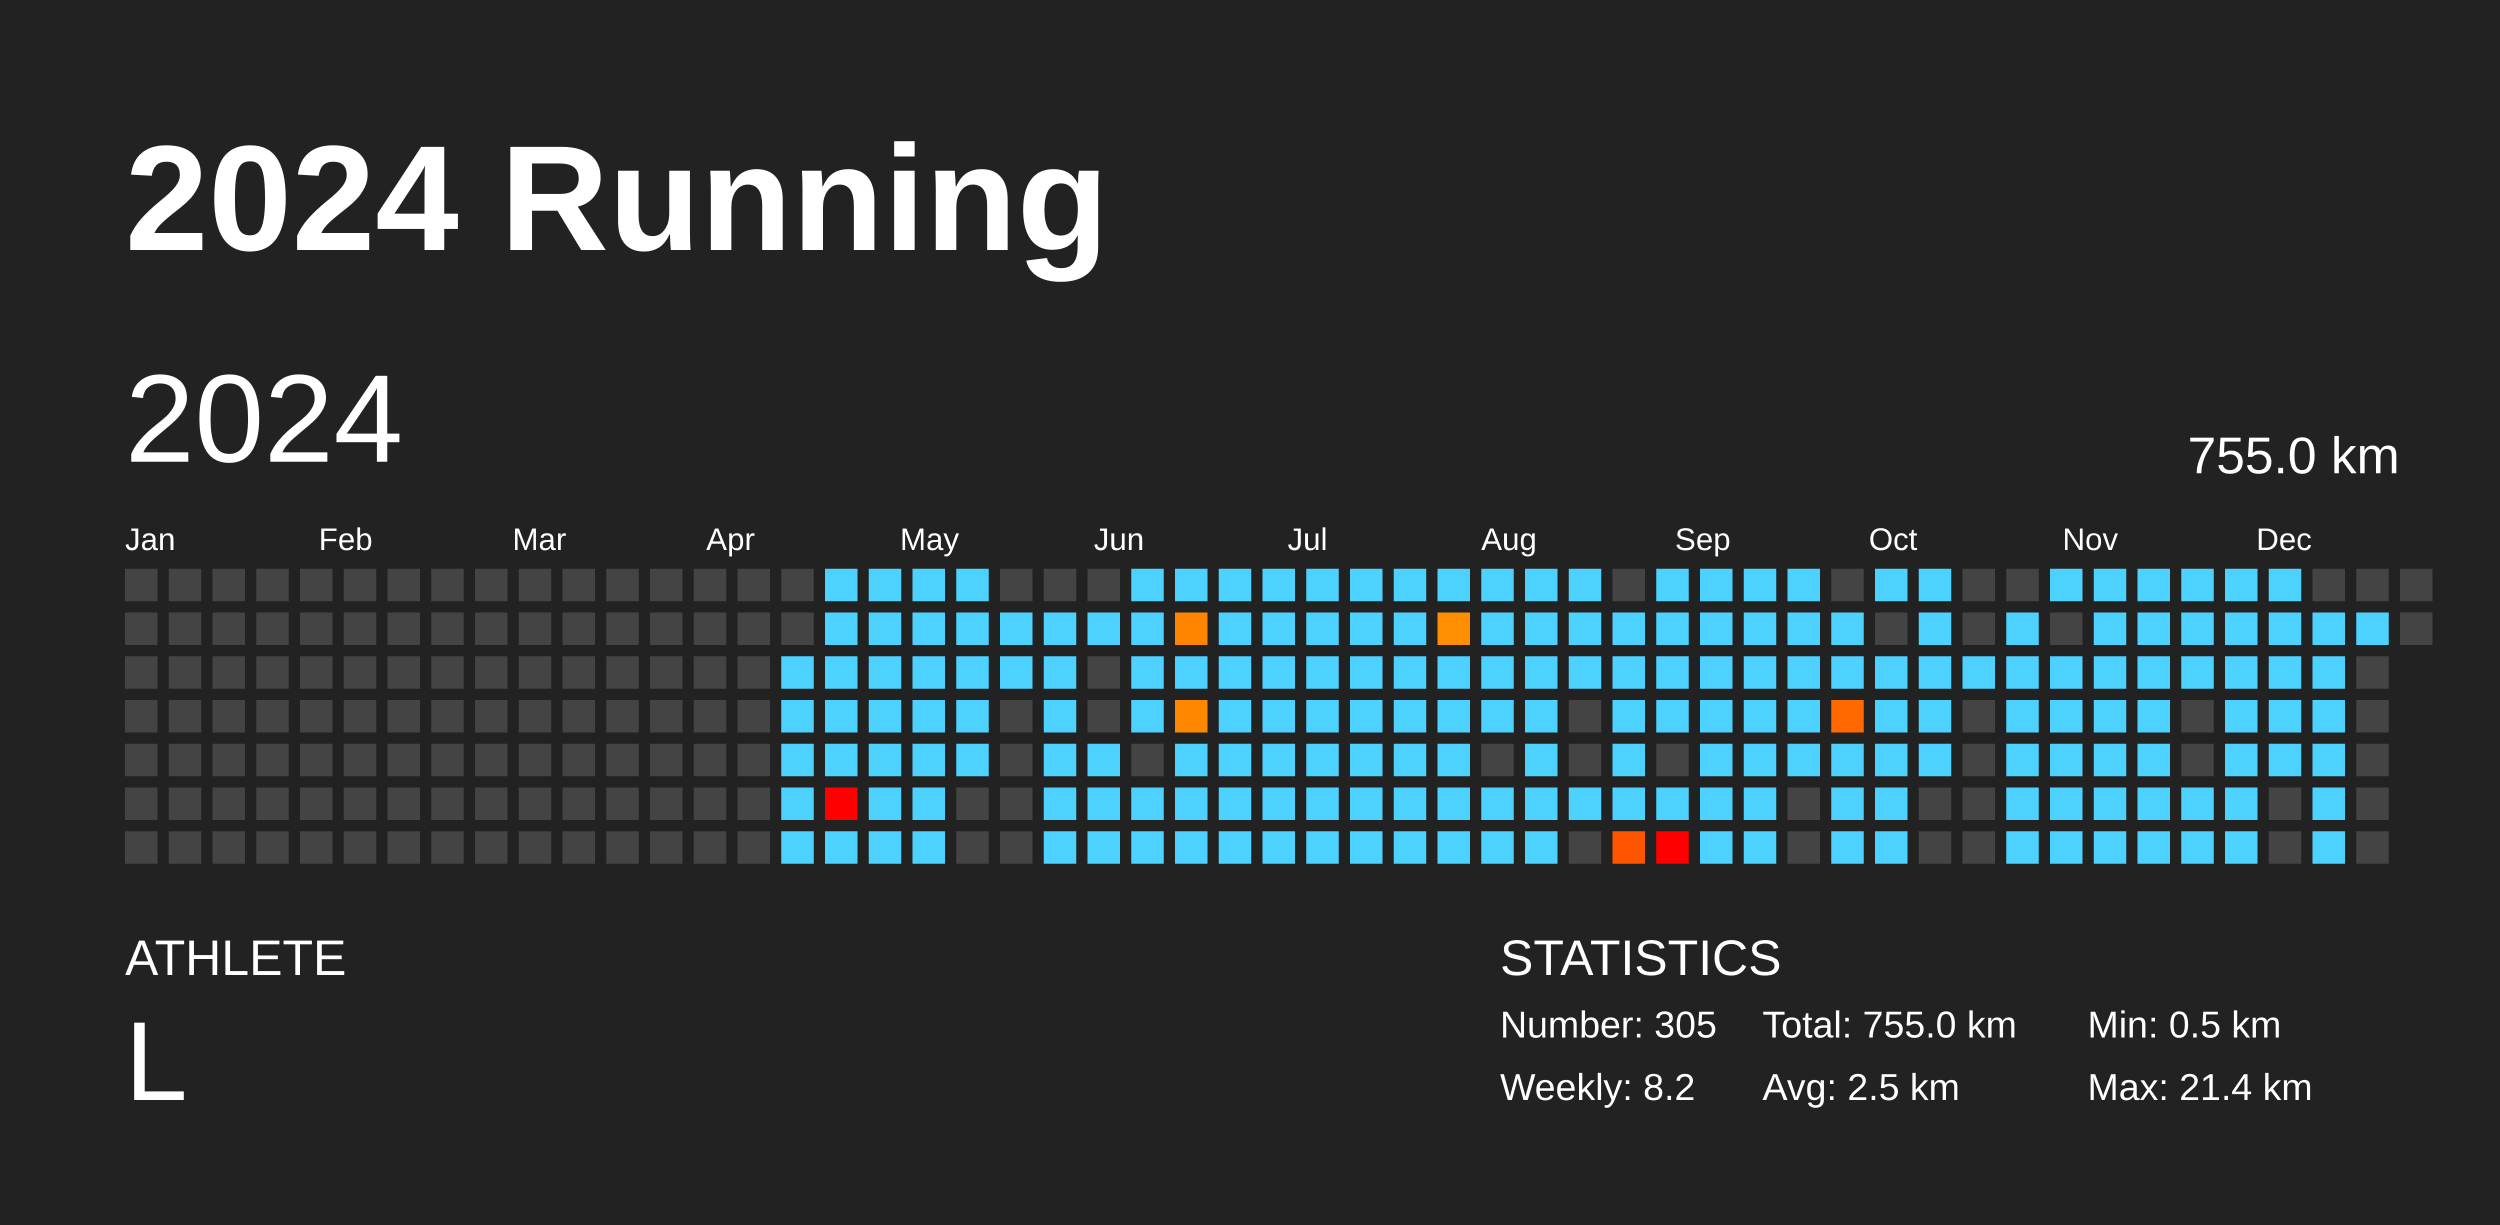
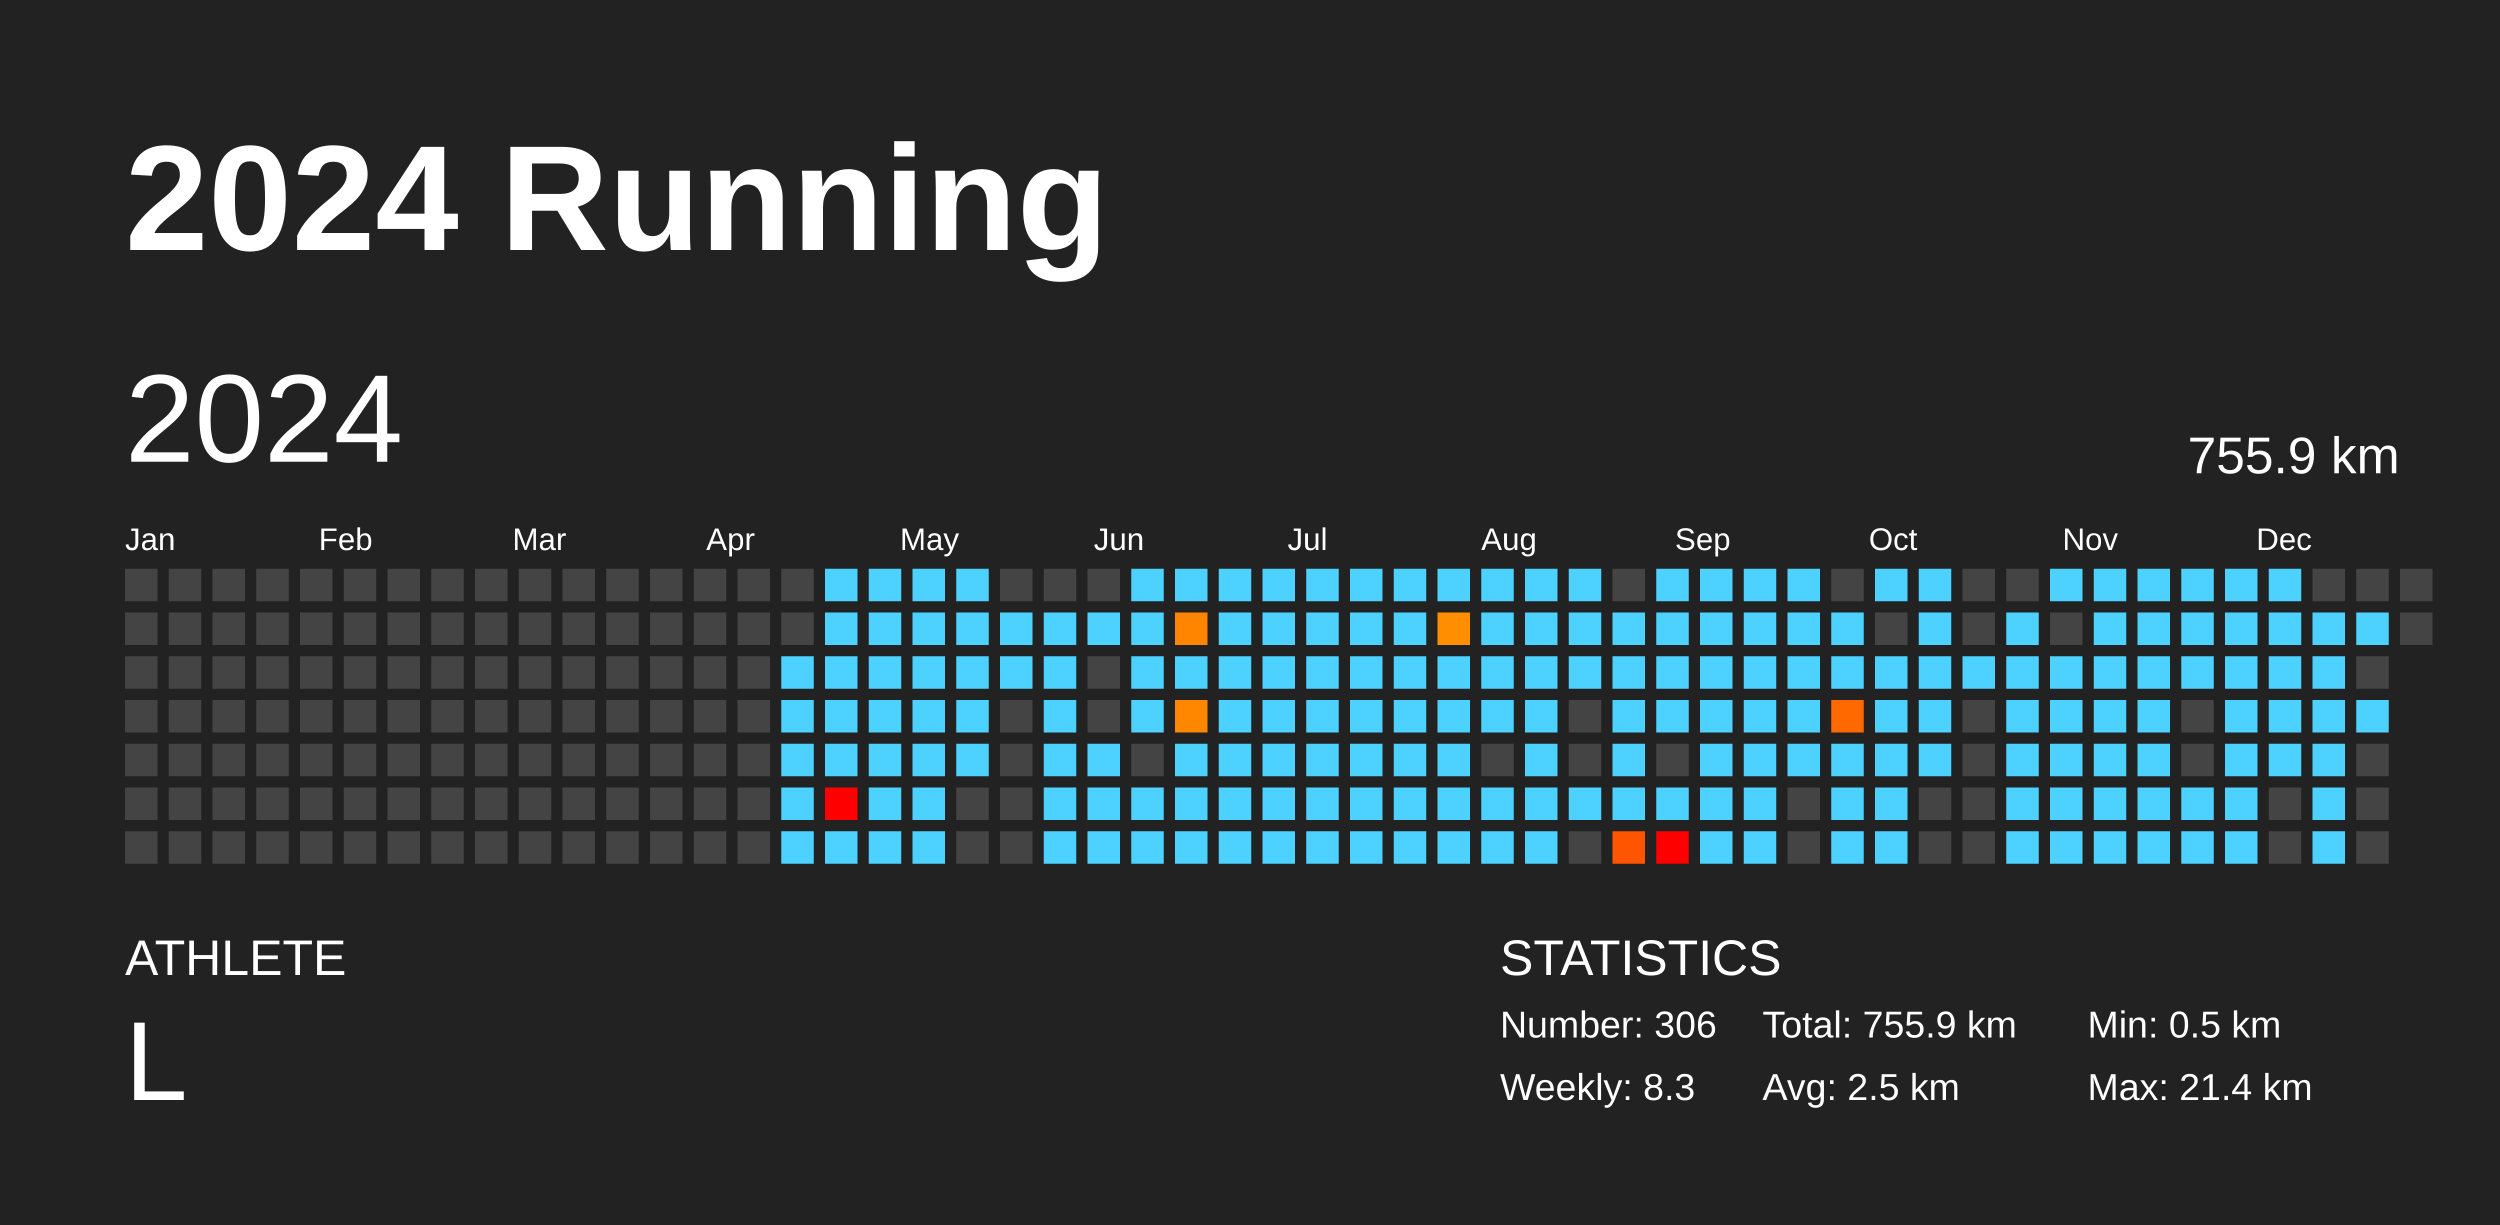
<svg xmlns="http://www.w3.org/2000/svg" baseProfile="full" height="98mm" version="1.1" viewBox="0,0,200,98" width="200mm">
  <defs />
  <rect fill="#222222" height="98" width="200" x="0" y="0" />
  <text fill="#FFFFFF" style="font-size:12px; font-family:Arial; font-weight:bold;" x="10" y="20">2024 Running</text>
  <text fill="#FFFFFF" style="font-size:4px; font-family:Arial" x="10" y="78">ATHLETE</text>
  <text fill="#FFFFFF" style="font-size:9px; font-family:Arial" x="10" y="88">L</text>
  <text fill="#FFFFFF" style="font-size:4px; font-family:Arial" x="120" y="78">STATISTICS</text>
-   <text fill="#FFFFFF" style="font-size:3px; font-family:Arial" x="120" y="83">Number: 305</text>
-   <text fill="#FFFFFF" style="font-size:3px; font-family:Arial" x="120" y="88">Weekly: 8.2</text>
-   <text fill="#FFFFFF" style="font-size:3px; font-family:Arial" x="141" y="83">Total: 755.0 km</text>
+   <text fill="#FFFFFF" style="font-size:3px; font-family:Arial" x="120" y="83">Number: 306</text>
+   <text fill="#FFFFFF" style="font-size:3px; font-family:Arial" x="120" y="88">Weekly: 8.3</text>
+   <text fill="#FFFFFF" style="font-size:3px; font-family:Arial" x="141" y="83">Total: 755.9 km</text>
  <text fill="#FFFFFF" style="font-size:3px; font-family:Arial" x="141" y="88">Avg: 2.5 km</text>
  <text fill="#FFFFFF" style="font-size:3px; font-family:Arial" x="167" y="83">Min: 0.5 km</text>
  <text fill="#FFFFFF" style="font-size:3px; font-family:Arial" x="167" y="88">Max: 21.4 km</text>
  <text dominant-baseline="hanging" fill="#FFFFFF" style="font-size:10.0px; font-family:Arial;" x="10" y="30">2024</text>
-   <text dominant-baseline="hanging" fill="#FFFFFF" style="font-size:4.125px; font-family:Arial;" x="175" y="35">755.0 km</text>
+   <text dominant-baseline="hanging" fill="#FFFFFF" style="font-size:4.125px; font-family:Arial;" x="175" y="35">755.9 km</text>
  <text fill="#FFFFFF" style="font-size:2.5px; font-family:Arial" x="10.0" y="44">Jan</text>
  <text fill="#FFFFFF" style="font-size:2.5px; font-family:Arial" x="25.5" y="44">Feb</text>
  <text fill="#FFFFFF" style="font-size:2.5px; font-family:Arial" x="41.0" y="44">Mar</text>
  <text fill="#FFFFFF" style="font-size:2.5px; font-family:Arial" x="56.5" y="44">Apr</text>
  <text fill="#FFFFFF" style="font-size:2.5px; font-family:Arial" x="72.0" y="44">May</text>
  <text fill="#FFFFFF" style="font-size:2.5px; font-family:Arial" x="87.5" y="44">Jun</text>
  <text fill="#FFFFFF" style="font-size:2.5px; font-family:Arial" x="103.0" y="44">Jul</text>
  <text fill="#FFFFFF" style="font-size:2.5px; font-family:Arial" x="118.5" y="44">Aug</text>
  <text fill="#FFFFFF" style="font-size:2.5px; font-family:Arial" x="134.0" y="44">Sep</text>
  <text fill="#FFFFFF" style="font-size:2.5px; font-family:Arial" x="149.5" y="44">Oct</text>
  <text fill="#FFFFFF" style="font-size:2.5px; font-family:Arial" x="165.0" y="44">Nov</text>
  <text fill="#FFFFFF" style="font-size:2.5px; font-family:Arial" x="180.5" y="44">Dec</text>
  <rect fill="#444444" height="2.6" width="2.6" x="10.0" y="45.5" />
  <rect fill="#444444" height="2.6" width="2.6" x="10.0" y="49.0" />
  <rect fill="#444444" height="2.6" width="2.6" x="10.0" y="52.5" />
  <rect fill="#444444" height="2.6" width="2.6" x="10.0" y="56.0" />
  <rect fill="#444444" height="2.6" width="2.6" x="10.0" y="59.5" />
  <rect fill="#444444" height="2.6" width="2.6" x="10.0" y="63.0" />
  <rect fill="#444444" height="2.6" width="2.6" x="10.0" y="66.5" />
  <rect fill="#444444" height="2.6" width="2.6" x="13.5" y="45.5" />
  <rect fill="#444444" height="2.6" width="2.6" x="13.5" y="49.0" />
  <rect fill="#444444" height="2.6" width="2.6" x="13.5" y="52.5" />
  <rect fill="#444444" height="2.6" width="2.6" x="13.5" y="56.0" />
  <rect fill="#444444" height="2.6" width="2.6" x="13.5" y="59.5" />
  <rect fill="#444444" height="2.6" width="2.6" x="13.5" y="63.0" />
  <rect fill="#444444" height="2.6" width="2.6" x="13.5" y="66.5" />
  <rect fill="#444444" height="2.6" width="2.6" x="17.0" y="45.5" />
  <rect fill="#444444" height="2.6" width="2.6" x="17.0" y="49.0" />
  <rect fill="#444444" height="2.6" width="2.6" x="17.0" y="52.5" />
  <rect fill="#444444" height="2.6" width="2.6" x="17.0" y="56.0" />
  <rect fill="#444444" height="2.6" width="2.6" x="17.0" y="59.5" />
  <rect fill="#444444" height="2.6" width="2.6" x="17.0" y="63.0" />
  <rect fill="#444444" height="2.6" width="2.6" x="17.0" y="66.5" />
  <rect fill="#444444" height="2.6" width="2.6" x="20.5" y="45.5" />
  <rect fill="#444444" height="2.6" width="2.6" x="20.5" y="49.0" />
  <rect fill="#444444" height="2.6" width="2.6" x="20.5" y="52.5" />
  <rect fill="#444444" height="2.6" width="2.6" x="20.5" y="56.0" />
  <rect fill="#444444" height="2.6" width="2.6" x="20.5" y="59.5" />
  <rect fill="#444444" height="2.6" width="2.6" x="20.5" y="63.0" />
  <rect fill="#444444" height="2.6" width="2.6" x="20.5" y="66.5" />
  <rect fill="#444444" height="2.6" width="2.6" x="24.0" y="45.5" />
  <rect fill="#444444" height="2.6" width="2.6" x="24.0" y="49.0" />
  <rect fill="#444444" height="2.6" width="2.6" x="24.0" y="52.5" />
  <rect fill="#444444" height="2.6" width="2.6" x="24.0" y="56.0" />
  <rect fill="#444444" height="2.6" width="2.6" x="24.0" y="59.5" />
  <rect fill="#444444" height="2.6" width="2.6" x="24.0" y="63.0" />
  <rect fill="#444444" height="2.6" width="2.6" x="24.0" y="66.5" />
  <rect fill="#444444" height="2.6" width="2.6" x="27.5" y="45.5" />
  <rect fill="#444444" height="2.6" width="2.6" x="27.5" y="49.0" />
  <rect fill="#444444" height="2.6" width="2.6" x="27.5" y="52.5" />
  <rect fill="#444444" height="2.6" width="2.6" x="27.5" y="56.0" />
  <rect fill="#444444" height="2.6" width="2.6" x="27.5" y="59.5" />
  <rect fill="#444444" height="2.6" width="2.6" x="27.5" y="63.0" />
  <rect fill="#444444" height="2.6" width="2.6" x="27.5" y="66.5" />
  <rect fill="#444444" height="2.6" width="2.6" x="31.0" y="45.5" />
  <rect fill="#444444" height="2.6" width="2.6" x="31.0" y="49.0" />
  <rect fill="#444444" height="2.6" width="2.6" x="31.0" y="52.5" />
  <rect fill="#444444" height="2.6" width="2.6" x="31.0" y="56.0" />
  <rect fill="#444444" height="2.6" width="2.6" x="31.0" y="59.5" />
  <rect fill="#444444" height="2.6" width="2.6" x="31.0" y="63.0" />
  <rect fill="#444444" height="2.6" width="2.6" x="31.0" y="66.5" />
  <rect fill="#444444" height="2.6" width="2.6" x="34.5" y="45.5" />
  <rect fill="#444444" height="2.6" width="2.6" x="34.5" y="49.0" />
  <rect fill="#444444" height="2.6" width="2.6" x="34.5" y="52.5" />
  <rect fill="#444444" height="2.6" width="2.6" x="34.5" y="56.0" />
  <rect fill="#444444" height="2.6" width="2.6" x="34.5" y="59.5" />
  <rect fill="#444444" height="2.6" width="2.6" x="34.5" y="63.0" />
  <rect fill="#444444" height="2.6" width="2.6" x="34.5" y="66.5" />
  <rect fill="#444444" height="2.6" width="2.6" x="38.0" y="45.5" />
  <rect fill="#444444" height="2.6" width="2.6" x="38.0" y="49.0" />
  <rect fill="#444444" height="2.6" width="2.6" x="38.0" y="52.5" />
  <rect fill="#444444" height="2.6" width="2.6" x="38.0" y="56.0" />
  <rect fill="#444444" height="2.6" width="2.6" x="38.0" y="59.5" />
  <rect fill="#444444" height="2.6" width="2.6" x="38.0" y="63.0" />
  <rect fill="#444444" height="2.6" width="2.6" x="38.0" y="66.5" />
  <rect fill="#444444" height="2.6" width="2.6" x="41.5" y="45.5" />
  <rect fill="#444444" height="2.6" width="2.6" x="41.5" y="49.0" />
  <rect fill="#444444" height="2.6" width="2.6" x="41.5" y="52.5" />
  <rect fill="#444444" height="2.6" width="2.6" x="41.5" y="56.0" />
  <rect fill="#444444" height="2.6" width="2.6" x="41.5" y="59.5" />
  <rect fill="#444444" height="2.6" width="2.6" x="41.5" y="63.0" />
  <rect fill="#444444" height="2.6" width="2.6" x="41.5" y="66.5" />
  <rect fill="#444444" height="2.6" width="2.6" x="45.0" y="45.5" />
  <rect fill="#444444" height="2.6" width="2.6" x="45.0" y="49.0" />
  <rect fill="#444444" height="2.6" width="2.6" x="45.0" y="52.5" />
  <rect fill="#444444" height="2.6" width="2.6" x="45.0" y="56.0" />
  <rect fill="#444444" height="2.6" width="2.6" x="45.0" y="59.5" />
  <rect fill="#444444" height="2.6" width="2.6" x="45.0" y="63.0" />
  <rect fill="#444444" height="2.6" width="2.6" x="45.0" y="66.5" />
  <rect fill="#444444" height="2.6" width="2.6" x="48.5" y="45.5" />
  <rect fill="#444444" height="2.6" width="2.6" x="48.5" y="49.0" />
  <rect fill="#444444" height="2.6" width="2.6" x="48.5" y="52.5" />
  <rect fill="#444444" height="2.6" width="2.6" x="48.5" y="56.0" />
  <rect fill="#444444" height="2.6" width="2.6" x="48.5" y="59.5" />
  <rect fill="#444444" height="2.6" width="2.6" x="48.5" y="63.0" />
  <rect fill="#444444" height="2.6" width="2.6" x="48.5" y="66.5" />
  <rect fill="#444444" height="2.6" width="2.6" x="52.0" y="45.5" />
  <rect fill="#444444" height="2.6" width="2.6" x="52.0" y="49.0" />
  <rect fill="#444444" height="2.6" width="2.6" x="52.0" y="52.5" />
  <rect fill="#444444" height="2.6" width="2.6" x="52.0" y="56.0" />
  <rect fill="#444444" height="2.6" width="2.6" x="52.0" y="59.5" />
  <rect fill="#444444" height="2.6" width="2.6" x="52.0" y="63.0" />
  <rect fill="#444444" height="2.6" width="2.6" x="52.0" y="66.5" />
  <rect fill="#444444" height="2.6" width="2.6" x="55.5" y="45.5" />
  <rect fill="#444444" height="2.6" width="2.6" x="55.5" y="49.0" />
  <rect fill="#444444" height="2.6" width="2.6" x="55.5" y="52.5" />
  <rect fill="#444444" height="2.6" width="2.6" x="55.5" y="56.0" />
  <rect fill="#444444" height="2.6" width="2.6" x="55.5" y="59.5" />
  <rect fill="#444444" height="2.6" width="2.6" x="55.5" y="63.0" />
  <rect fill="#444444" height="2.6" width="2.6" x="55.5" y="66.5" />
  <rect fill="#444444" height="2.6" width="2.6" x="59.0" y="45.5" />
  <rect fill="#444444" height="2.6" width="2.6" x="59.0" y="49.0" />
  <rect fill="#444444" height="2.6" width="2.6" x="59.0" y="52.5" />
  <rect fill="#444444" height="2.6" width="2.6" x="59.0" y="56.0" />
  <rect fill="#444444" height="2.6" width="2.6" x="59.0" y="59.5" />
  <rect fill="#444444" height="2.6" width="2.6" x="59.0" y="63.0" />
  <rect fill="#444444" height="2.6" width="2.6" x="59.0" y="66.5" />
  <rect fill="#444444" height="2.6" width="2.6" x="62.5" y="45.5" />
  <rect fill="#444444" height="2.6" width="2.6" x="62.5" y="49.0" />
  <rect fill="#4dd2ff" height="2.6" width="2.6" x="62.5" y="52.5" />
  <rect fill="#4dd2ff" height="2.6" width="2.6" x="62.5" y="56.0" />
  <rect fill="#4dd2ff" height="2.6" width="2.6" x="62.5" y="59.5" />
  <rect fill="#4dd2ff" height="2.6" width="2.6" x="62.5" y="63.0" />
  <rect fill="#4dd2ff" height="2.6" width="2.6" x="62.5" y="66.5" />
  <rect fill="#4dd2ff" height="2.6" width="2.6" x="66.0" y="45.5" />
  <rect fill="#4dd2ff" height="2.6" width="2.6" x="66.0" y="49.0" />
  <rect fill="#4dd2ff" height="2.6" width="2.6" x="66.0" y="52.5" />
  <rect fill="#4dd2ff" height="2.6" width="2.6" x="66.0" y="56.0" />
  <rect fill="#4dd2ff" height="2.6" width="2.6" x="66.0" y="59.5" />
  <rect fill="red" height="2.6" width="2.6" x="66.0" y="63.0" />
  <rect fill="#4dd2ff" height="2.6" width="2.6" x="66.0" y="66.5" />
  <rect fill="#4dd2ff" height="2.6" width="2.6" x="69.5" y="45.5" />
  <rect fill="#4dd2ff" height="2.6" width="2.6" x="69.5" y="49.0" />
  <rect fill="#4dd2ff" height="2.6" width="2.6" x="69.5" y="52.5" />
  <rect fill="#4dd2ff" height="2.6" width="2.6" x="69.5" y="56.0" />
  <rect fill="#4dd2ff" height="2.6" width="2.6" x="69.5" y="59.5" />
  <rect fill="#4dd2ff" height="2.6" width="2.6" x="69.5" y="63.0" />
  <rect fill="#4dd2ff" height="2.6" width="2.6" x="69.5" y="66.5" />
  <rect fill="#4dd2ff" height="2.6" width="2.6" x="73.0" y="45.5" />
  <rect fill="#4dd2ff" height="2.6" width="2.6" x="73.0" y="49.0" />
  <rect fill="#4dd2ff" height="2.6" width="2.6" x="73.0" y="52.5" />
  <rect fill="#4dd2ff" height="2.6" width="2.6" x="73.0" y="56.0" />
  <rect fill="#4dd2ff" height="2.6" width="2.6" x="73.0" y="59.5" />
  <rect fill="#4dd2ff" height="2.6" width="2.6" x="73.0" y="63.0" />
  <rect fill="#4dd2ff" height="2.6" width="2.6" x="73.0" y="66.5" />
  <rect fill="#4dd2ff" height="2.6" width="2.6" x="76.5" y="45.5" />
  <rect fill="#4dd2ff" height="2.6" width="2.6" x="76.5" y="49.0" />
  <rect fill="#4dd2ff" height="2.6" width="2.6" x="76.5" y="52.5" />
  <rect fill="#4dd2ff" height="2.6" width="2.6" x="76.5" y="56.0" />
  <rect fill="#4dd2ff" height="2.6" width="2.6" x="76.5" y="59.5" />
  <rect fill="#444444" height="2.6" width="2.6" x="76.5" y="63.0" />
  <rect fill="#444444" height="2.6" width="2.6" x="76.5" y="66.5" />
  <rect fill="#444444" height="2.6" width="2.6" x="80.0" y="45.5" />
  <rect fill="#4dd2ff" height="2.6" width="2.6" x="80.0" y="49.0" />
  <rect fill="#4dd2ff" height="2.6" width="2.6" x="80.0" y="52.5" />
  <rect fill="#444444" height="2.6" width="2.6" x="80.0" y="56.0" />
  <rect fill="#444444" height="2.6" width="2.6" x="80.0" y="59.5" />
  <rect fill="#444444" height="2.6" width="2.6" x="80.0" y="63.0" />
  <rect fill="#444444" height="2.6" width="2.6" x="80.0" y="66.5" />
  <rect fill="#444444" height="2.6" width="2.6" x="83.5" y="45.5" />
  <rect fill="#4dd2ff" height="2.6" width="2.6" x="83.5" y="49.0" />
  <rect fill="#4dd2ff" height="2.6" width="2.6" x="83.5" y="52.5" />
  <rect fill="#4dd2ff" height="2.6" width="2.6" x="83.5" y="56.0" />
  <rect fill="#4dd2ff" height="2.6" width="2.6" x="83.5" y="59.5" />
  <rect fill="#4dd2ff" height="2.6" width="2.6" x="83.5" y="63.0" />
  <rect fill="#4dd2ff" height="2.6" width="2.6" x="83.5" y="66.5" />
  <rect fill="#444444" height="2.6" width="2.6" x="87.0" y="45.5" />
  <rect fill="#4dd2ff" height="2.6" width="2.6" x="87.0" y="49.0" />
  <rect fill="#444444" height="2.6" width="2.6" x="87.0" y="52.5" />
  <rect fill="#444444" height="2.6" width="2.6" x="87.0" y="56.0" />
  <rect fill="#4dd2ff" height="2.6" width="2.6" x="87.0" y="59.5" />
  <rect fill="#4dd2ff" height="2.6" width="2.6" x="87.0" y="63.0" />
  <rect fill="#4dd2ff" height="2.6" width="2.6" x="87.0" y="66.5" />
  <rect fill="#4dd2ff" height="2.6" width="2.6" x="90.5" y="45.5" />
  <rect fill="#4dd2ff" height="2.6" width="2.6" x="90.5" y="49.0" />
  <rect fill="#4dd2ff" height="2.6" width="2.6" x="90.5" y="52.5" />
  <rect fill="#4dd2ff" height="2.6" width="2.6" x="90.5" y="56.0" />
  <rect fill="#444444" height="2.6" width="2.6" x="90.5" y="59.5" />
  <rect fill="#4dd2ff" height="2.6" width="2.6" x="90.5" y="63.0" />
  <rect fill="#4dd2ff" height="2.6" width="2.6" x="90.5" y="66.5" />
  <rect fill="#4dd2ff" height="2.6" width="2.6" x="94.0" y="45.5" />
  <rect fill="#ff8400" height="2.6" width="2.6" x="94.0" y="49.0" />
  <rect fill="#4dd2ff" height="2.6" width="2.6" x="94.0" y="52.5" />
  <rect fill="#ff8700" height="2.6" width="2.6" x="94.0" y="56.0" />
  <rect fill="#4dd2ff" height="2.6" width="2.6" x="94.0" y="59.5" />
  <rect fill="#4dd2ff" height="2.6" width="2.6" x="94.0" y="63.0" />
  <rect fill="#4dd2ff" height="2.6" width="2.6" x="94.0" y="66.5" />
  <rect fill="#4dd2ff" height="2.6" width="2.6" x="97.5" y="45.5" />
  <rect fill="#4dd2ff" height="2.6" width="2.6" x="97.5" y="49.0" />
  <rect fill="#4dd2ff" height="2.6" width="2.6" x="97.5" y="52.5" />
  <rect fill="#4dd2ff" height="2.6" width="2.6" x="97.5" y="56.0" />
  <rect fill="#4dd2ff" height="2.6" width="2.6" x="97.5" y="59.5" />
  <rect fill="#4dd2ff" height="2.6" width="2.6" x="97.5" y="63.0" />
  <rect fill="#4dd2ff" height="2.6" width="2.6" x="97.5" y="66.5" />
  <rect fill="#4dd2ff" height="2.6" width="2.6" x="101.0" y="45.5" />
  <rect fill="#4dd2ff" height="2.6" width="2.6" x="101.0" y="49.0" />
  <rect fill="#4dd2ff" height="2.6" width="2.6" x="101.0" y="52.5" />
  <rect fill="#4dd2ff" height="2.6" width="2.6" x="101.0" y="56.0" />
  <rect fill="#4dd2ff" height="2.6" width="2.6" x="101.0" y="59.5" />
  <rect fill="#4dd2ff" height="2.6" width="2.6" x="101.0" y="63.0" />
  <rect fill="#4dd2ff" height="2.6" width="2.6" x="101.0" y="66.5" />
  <rect fill="#4dd2ff" height="2.6" width="2.6" x="104.5" y="45.5" />
  <rect fill="#4dd2ff" height="2.6" width="2.6" x="104.5" y="49.0" />
  <rect fill="#4dd2ff" height="2.6" width="2.6" x="104.5" y="52.5" />
  <rect fill="#4dd2ff" height="2.6" width="2.6" x="104.5" y="56.0" />
  <rect fill="#4dd2ff" height="2.6" width="2.6" x="104.5" y="59.5" />
  <rect fill="#4dd2ff" height="2.6" width="2.6" x="104.5" y="63.0" />
  <rect fill="#4dd2ff" height="2.6" width="2.6" x="104.5" y="66.5" />
  <rect fill="#4dd2ff" height="2.6" width="2.6" x="108.0" y="45.5" />
  <rect fill="#4dd2ff" height="2.6" width="2.6" x="108.0" y="49.0" />
  <rect fill="#4dd2ff" height="2.6" width="2.6" x="108.0" y="52.5" />
  <rect fill="#4dd2ff" height="2.6" width="2.6" x="108.0" y="56.0" />
  <rect fill="#4dd2ff" height="2.6" width="2.6" x="108.0" y="59.5" />
  <rect fill="#4dd2ff" height="2.6" width="2.6" x="108.0" y="63.0" />
  <rect fill="#4dd2ff" height="2.6" width="2.6" x="108.0" y="66.5" />
  <rect fill="#4dd2ff" height="2.6" width="2.6" x="111.5" y="45.5" />
  <rect fill="#4dd2ff" height="2.6" width="2.6" x="111.5" y="49.0" />
  <rect fill="#4dd2ff" height="2.6" width="2.6" x="111.5" y="52.5" />
  <rect fill="#4dd2ff" height="2.6" width="2.6" x="111.5" y="56.0" />
  <rect fill="#4dd2ff" height="2.6" width="2.6" x="111.5" y="59.5" />
  <rect fill="#4dd2ff" height="2.6" width="2.6" x="111.5" y="63.0" />
  <rect fill="#4dd2ff" height="2.6" width="2.6" x="111.5" y="66.5" />
  <rect fill="#4dd2ff" height="2.6" width="2.6" x="115.0" y="45.5" />
  <rect fill="#ff8e00" height="2.6" width="2.6" x="115.0" y="49.0" />
  <rect fill="#4dd2ff" height="2.6" width="2.6" x="115.0" y="52.5" />
  <rect fill="#4dd2ff" height="2.6" width="2.6" x="115.0" y="56.0" />
  <rect fill="#4dd2ff" height="2.6" width="2.6" x="115.0" y="59.5" />
  <rect fill="#4dd2ff" height="2.6" width="2.6" x="115.0" y="63.0" />
  <rect fill="#4dd2ff" height="2.6" width="2.6" x="115.0" y="66.5" />
  <rect fill="#4dd2ff" height="2.6" width="2.6" x="118.5" y="45.5" />
  <rect fill="#4dd2ff" height="2.6" width="2.6" x="118.5" y="49.0" />
  <rect fill="#4dd2ff" height="2.6" width="2.6" x="118.5" y="52.5" />
  <rect fill="#4dd2ff" height="2.6" width="2.6" x="118.5" y="56.0" />
  <rect fill="#444444" height="2.6" width="2.6" x="118.5" y="59.5" />
  <rect fill="#4dd2ff" height="2.6" width="2.6" x="118.5" y="63.0" />
  <rect fill="#4dd2ff" height="2.6" width="2.6" x="118.5" y="66.5" />
  <rect fill="#4dd2ff" height="2.6" width="2.6" x="122.0" y="45.5" />
  <rect fill="#4dd2ff" height="2.6" width="2.6" x="122.0" y="49.0" />
  <rect fill="#4dd2ff" height="2.6" width="2.6" x="122.0" y="52.5" />
  <rect fill="#4dd2ff" height="2.6" width="2.6" x="122.0" y="56.0" />
  <rect fill="#4dd2ff" height="2.6" width="2.6" x="122.0" y="59.5" />
  <rect fill="#4dd2ff" height="2.6" width="2.6" x="122.0" y="63.0" />
  <rect fill="#4dd2ff" height="2.6" width="2.6" x="122.0" y="66.5" />
  <rect fill="#4dd2ff" height="2.6" width="2.6" x="125.5" y="45.5" />
  <rect fill="#4dd2ff" height="2.6" width="2.6" x="125.5" y="49.0" />
  <rect fill="#4dd2ff" height="2.6" width="2.6" x="125.5" y="52.5" />
  <rect fill="#444444" height="2.6" width="2.6" x="125.5" y="56.0" />
  <rect fill="#444444" height="2.6" width="2.6" x="125.5" y="59.5" />
  <rect fill="#4dd2ff" height="2.6" width="2.6" x="125.5" y="63.0" />
  <rect fill="#444444" height="2.6" width="2.6" x="125.5" y="66.5" />
  <rect fill="#444444" height="2.6" width="2.6" x="129.0" y="45.5" />
  <rect fill="#4dd2ff" height="2.6" width="2.6" x="129.0" y="49.0" />
  <rect fill="#4dd2ff" height="2.6" width="2.6" x="129.0" y="52.5" />
  <rect fill="#4dd2ff" height="2.6" width="2.6" x="129.0" y="56.0" />
  <rect fill="#4dd2ff" height="2.6" width="2.6" x="129.0" y="59.5" />
  <rect fill="#4dd2ff" height="2.6" width="2.6" x="129.0" y="63.0" />
  <rect fill="#ff5500" height="2.6" width="2.6" x="129.0" y="66.5" />
  <rect fill="#4dd2ff" height="2.6" width="2.6" x="132.5" y="45.5" />
  <rect fill="#4dd2ff" height="2.6" width="2.6" x="132.5" y="49.0" />
  <rect fill="#4dd2ff" height="2.6" width="2.6" x="132.5" y="52.5" />
  <rect fill="#4dd2ff" height="2.6" width="2.6" x="132.5" y="56.0" />
  <rect fill="#444444" height="2.6" width="2.6" x="132.5" y="59.5" />
  <rect fill="#4dd2ff" height="2.6" width="2.6" x="132.5" y="63.0" />
  <rect fill="red" height="2.6" width="2.6" x="132.5" y="66.5" />
  <rect fill="#4dd2ff" height="2.6" width="2.6" x="136.0" y="45.5" />
  <rect fill="#4dd2ff" height="2.6" width="2.6" x="136.0" y="49.0" />
  <rect fill="#4dd2ff" height="2.6" width="2.6" x="136.0" y="52.5" />
  <rect fill="#4dd2ff" height="2.6" width="2.6" x="136.0" y="56.0" />
  <rect fill="#4dd2ff" height="2.6" width="2.6" x="136.0" y="59.5" />
  <rect fill="#4dd2ff" height="2.6" width="2.6" x="136.0" y="63.0" />
  <rect fill="#4dd2ff" height="2.6" width="2.6" x="136.0" y="66.5" />
  <rect fill="#4dd2ff" height="2.6" width="2.6" x="139.5" y="45.5" />
  <rect fill="#4dd2ff" height="2.6" width="2.6" x="139.5" y="49.0" />
  <rect fill="#4dd2ff" height="2.6" width="2.6" x="139.5" y="52.5" />
  <rect fill="#4dd2ff" height="2.6" width="2.6" x="139.5" y="56.0" />
  <rect fill="#4dd2ff" height="2.6" width="2.6" x="139.5" y="59.5" />
  <rect fill="#4dd2ff" height="2.6" width="2.6" x="139.5" y="63.0" />
  <rect fill="#4dd2ff" height="2.6" width="2.6" x="139.5" y="66.5" />
  <rect fill="#4dd2ff" height="2.6" width="2.6" x="143.0" y="45.5" />
  <rect fill="#4dd2ff" height="2.6" width="2.6" x="143.0" y="49.0" />
  <rect fill="#4dd2ff" height="2.6" width="2.6" x="143.0" y="52.5" />
  <rect fill="#4dd2ff" height="2.6" width="2.6" x="143.0" y="56.0" />
  <rect fill="#4dd2ff" height="2.6" width="2.6" x="143.0" y="59.5" />
  <rect fill="#444444" height="2.6" width="2.6" x="143.0" y="63.0" />
  <rect fill="#444444" height="2.6" width="2.6" x="143.0" y="66.5" />
  <rect fill="#444444" height="2.6" width="2.6" x="146.5" y="45.5" />
  <rect fill="#4dd2ff" height="2.6" width="2.6" x="146.5" y="49.0" />
  <rect fill="#4dd2ff" height="2.6" width="2.6" x="146.5" y="52.5" />
  <rect fill="#ff6900" height="2.6" width="2.6" x="146.5" y="56.0" />
  <rect fill="#4dd2ff" height="2.6" width="2.6" x="146.5" y="59.5" />
  <rect fill="#4dd2ff" height="2.6" width="2.6" x="146.5" y="63.0" />
  <rect fill="#4dd2ff" height="2.6" width="2.6" x="146.5" y="66.5" />
  <rect fill="#4dd2ff" height="2.6" width="2.6" x="150.0" y="45.5" />
  <rect fill="#444444" height="2.6" width="2.6" x="150.0" y="49.0" />
  <rect fill="#4dd2ff" height="2.6" width="2.6" x="150.0" y="52.5" />
  <rect fill="#4dd2ff" height="2.6" width="2.6" x="150.0" y="56.0" />
  <rect fill="#4dd2ff" height="2.6" width="2.6" x="150.0" y="59.5" />
  <rect fill="#4dd2ff" height="2.6" width="2.6" x="150.0" y="63.0" />
  <rect fill="#4dd2ff" height="2.6" width="2.6" x="150.0" y="66.5" />
  <rect fill="#4dd2ff" height="2.6" width="2.6" x="153.5" y="45.5" />
  <rect fill="#4dd2ff" height="2.6" width="2.6" x="153.5" y="49.0" />
  <rect fill="#4dd2ff" height="2.6" width="2.6" x="153.5" y="52.5" />
  <rect fill="#4dd2ff" height="2.6" width="2.6" x="153.5" y="56.0" />
  <rect fill="#4dd2ff" height="2.6" width="2.6" x="153.5" y="59.5" />
  <rect fill="#444444" height="2.6" width="2.6" x="153.5" y="63.0" />
  <rect fill="#444444" height="2.6" width="2.6" x="153.5" y="66.5" />
  <rect fill="#444444" height="2.6" width="2.6" x="157.0" y="45.5" />
  <rect fill="#444444" height="2.6" width="2.6" x="157.0" y="49.0" />
  <rect fill="#4dd2ff" height="2.6" width="2.6" x="157.0" y="52.5" />
  <rect fill="#444444" height="2.6" width="2.6" x="157.0" y="56.0" />
  <rect fill="#444444" height="2.6" width="2.6" x="157.0" y="59.5" />
  <rect fill="#444444" height="2.6" width="2.6" x="157.0" y="63.0" />
  <rect fill="#444444" height="2.6" width="2.6" x="157.0" y="66.5" />
  <rect fill="#444444" height="2.6" width="2.6" x="160.5" y="45.5" />
  <rect fill="#4dd2ff" height="2.6" width="2.6" x="160.5" y="49.0" />
  <rect fill="#4dd2ff" height="2.6" width="2.6" x="160.5" y="52.5" />
  <rect fill="#4dd2ff" height="2.6" width="2.6" x="160.5" y="56.0" />
  <rect fill="#4dd2ff" height="2.6" width="2.6" x="160.5" y="59.5" />
  <rect fill="#4dd2ff" height="2.6" width="2.6" x="160.5" y="63.0" />
  <rect fill="#4dd2ff" height="2.6" width="2.6" x="160.5" y="66.5" />
  <rect fill="#4dd2ff" height="2.6" width="2.6" x="164.0" y="45.5" />
  <rect fill="#444444" height="2.6" width="2.6" x="164.0" y="49.0" />
  <rect fill="#4dd2ff" height="2.6" width="2.6" x="164.0" y="52.5" />
  <rect fill="#4dd2ff" height="2.6" width="2.6" x="164.0" y="56.0" />
  <rect fill="#4dd2ff" height="2.6" width="2.6" x="164.0" y="59.5" />
  <rect fill="#4dd2ff" height="2.6" width="2.6" x="164.0" y="63.0" />
  <rect fill="#4dd2ff" height="2.6" width="2.6" x="164.0" y="66.5" />
  <rect fill="#4dd2ff" height="2.6" width="2.6" x="167.5" y="45.5" />
  <rect fill="#4dd2ff" height="2.6" width="2.6" x="167.5" y="49.0" />
  <rect fill="#4dd2ff" height="2.6" width="2.6" x="167.5" y="52.5" />
  <rect fill="#4dd2ff" height="2.6" width="2.6" x="167.5" y="56.0" />
  <rect fill="#4dd2ff" height="2.6" width="2.6" x="167.5" y="59.5" />
  <rect fill="#4dd2ff" height="2.6" width="2.6" x="167.5" y="63.0" />
  <rect fill="#4dd2ff" height="2.6" width="2.6" x="167.5" y="66.5" />
  <rect fill="#4dd2ff" height="2.6" width="2.6" x="171.0" y="45.5" />
  <rect fill="#4dd2ff" height="2.6" width="2.6" x="171.0" y="49.0" />
  <rect fill="#4dd2ff" height="2.6" width="2.6" x="171.0" y="52.5" />
  <rect fill="#4dd2ff" height="2.6" width="2.6" x="171.0" y="56.0" />
  <rect fill="#4dd2ff" height="2.6" width="2.6" x="171.0" y="59.5" />
  <rect fill="#4dd2ff" height="2.6" width="2.6" x="171.0" y="63.0" />
  <rect fill="#4dd2ff" height="2.6" width="2.6" x="171.0" y="66.5" />
  <rect fill="#4dd2ff" height="2.6" width="2.6" x="174.5" y="45.5" />
  <rect fill="#4dd2ff" height="2.6" width="2.6" x="174.5" y="49.0" />
  <rect fill="#4dd2ff" height="2.6" width="2.6" x="174.5" y="52.5" />
  <rect fill="#444444" height="2.6" width="2.6" x="174.5" y="56.0" />
  <rect fill="#444444" height="2.6" width="2.6" x="174.5" y="59.5" />
  <rect fill="#4dd2ff" height="2.6" width="2.6" x="174.5" y="63.0" />
  <rect fill="#4dd2ff" height="2.6" width="2.6" x="174.5" y="66.5" />
  <rect fill="#4dd2ff" height="2.6" width="2.6" x="178.0" y="45.5" />
  <rect fill="#4dd2ff" height="2.6" width="2.6" x="178.0" y="49.0" />
  <rect fill="#4dd2ff" height="2.6" width="2.6" x="178.0" y="52.5" />
  <rect fill="#4dd2ff" height="2.6" width="2.6" x="178.0" y="56.0" />
  <rect fill="#4dd2ff" height="2.6" width="2.6" x="178.0" y="59.5" />
  <rect fill="#4dd2ff" height="2.6" width="2.6" x="178.0" y="63.0" />
  <rect fill="#4dd2ff" height="2.6" width="2.6" x="178.0" y="66.5" />
  <rect fill="#4dd2ff" height="2.6" width="2.6" x="181.5" y="45.5" />
  <rect fill="#4dd2ff" height="2.6" width="2.6" x="181.5" y="49.0" />
  <rect fill="#4dd2ff" height="2.6" width="2.6" x="181.5" y="52.5" />
  <rect fill="#4dd2ff" height="2.6" width="2.6" x="181.5" y="56.0" />
  <rect fill="#4dd2ff" height="2.6" width="2.6" x="181.5" y="59.5" />
  <rect fill="#444444" height="2.6" width="2.6" x="181.5" y="63.0" />
  <rect fill="#444444" height="2.6" width="2.6" x="181.5" y="66.5" />
  <rect fill="#444444" height="2.6" width="2.6" x="185.0" y="45.5" />
  <rect fill="#4dd2ff" height="2.6" width="2.6" x="185.0" y="49.0" />
  <rect fill="#4dd2ff" height="2.6" width="2.6" x="185.0" y="52.5" />
  <rect fill="#4dd2ff" height="2.6" width="2.6" x="185.0" y="56.0" />
  <rect fill="#4dd2ff" height="2.6" width="2.6" x="185.0" y="59.5" />
  <rect fill="#4dd2ff" height="2.6" width="2.6" x="185.0" y="63.0" />
  <rect fill="#4dd2ff" height="2.6" width="2.6" x="185.0" y="66.5" />
  <rect fill="#444444" height="2.6" width="2.6" x="188.5" y="45.5" />
  <rect fill="#4dd2ff" height="2.6" width="2.6" x="188.5" y="49.0" />
  <rect fill="#444444" height="2.6" width="2.6" x="188.5" y="52.5" />
-   <rect fill="#444444" height="2.6" width="2.6" x="188.5" y="56.0" />
+   <rect fill="#4dd2ff" height="2.6" width="2.6" x="188.5" y="56.0" />
  <rect fill="#444444" height="2.6" width="2.6" x="188.5" y="59.5" />
  <rect fill="#444444" height="2.6" width="2.6" x="188.5" y="63.0" />
  <rect fill="#444444" height="2.6" width="2.6" x="188.5" y="66.5" />
  <rect fill="#444444" height="2.6" width="2.6" x="192.0" y="45.5" />
  <rect fill="#444444" height="2.6" width="2.6" x="192.0" y="49.0" />
</svg>
